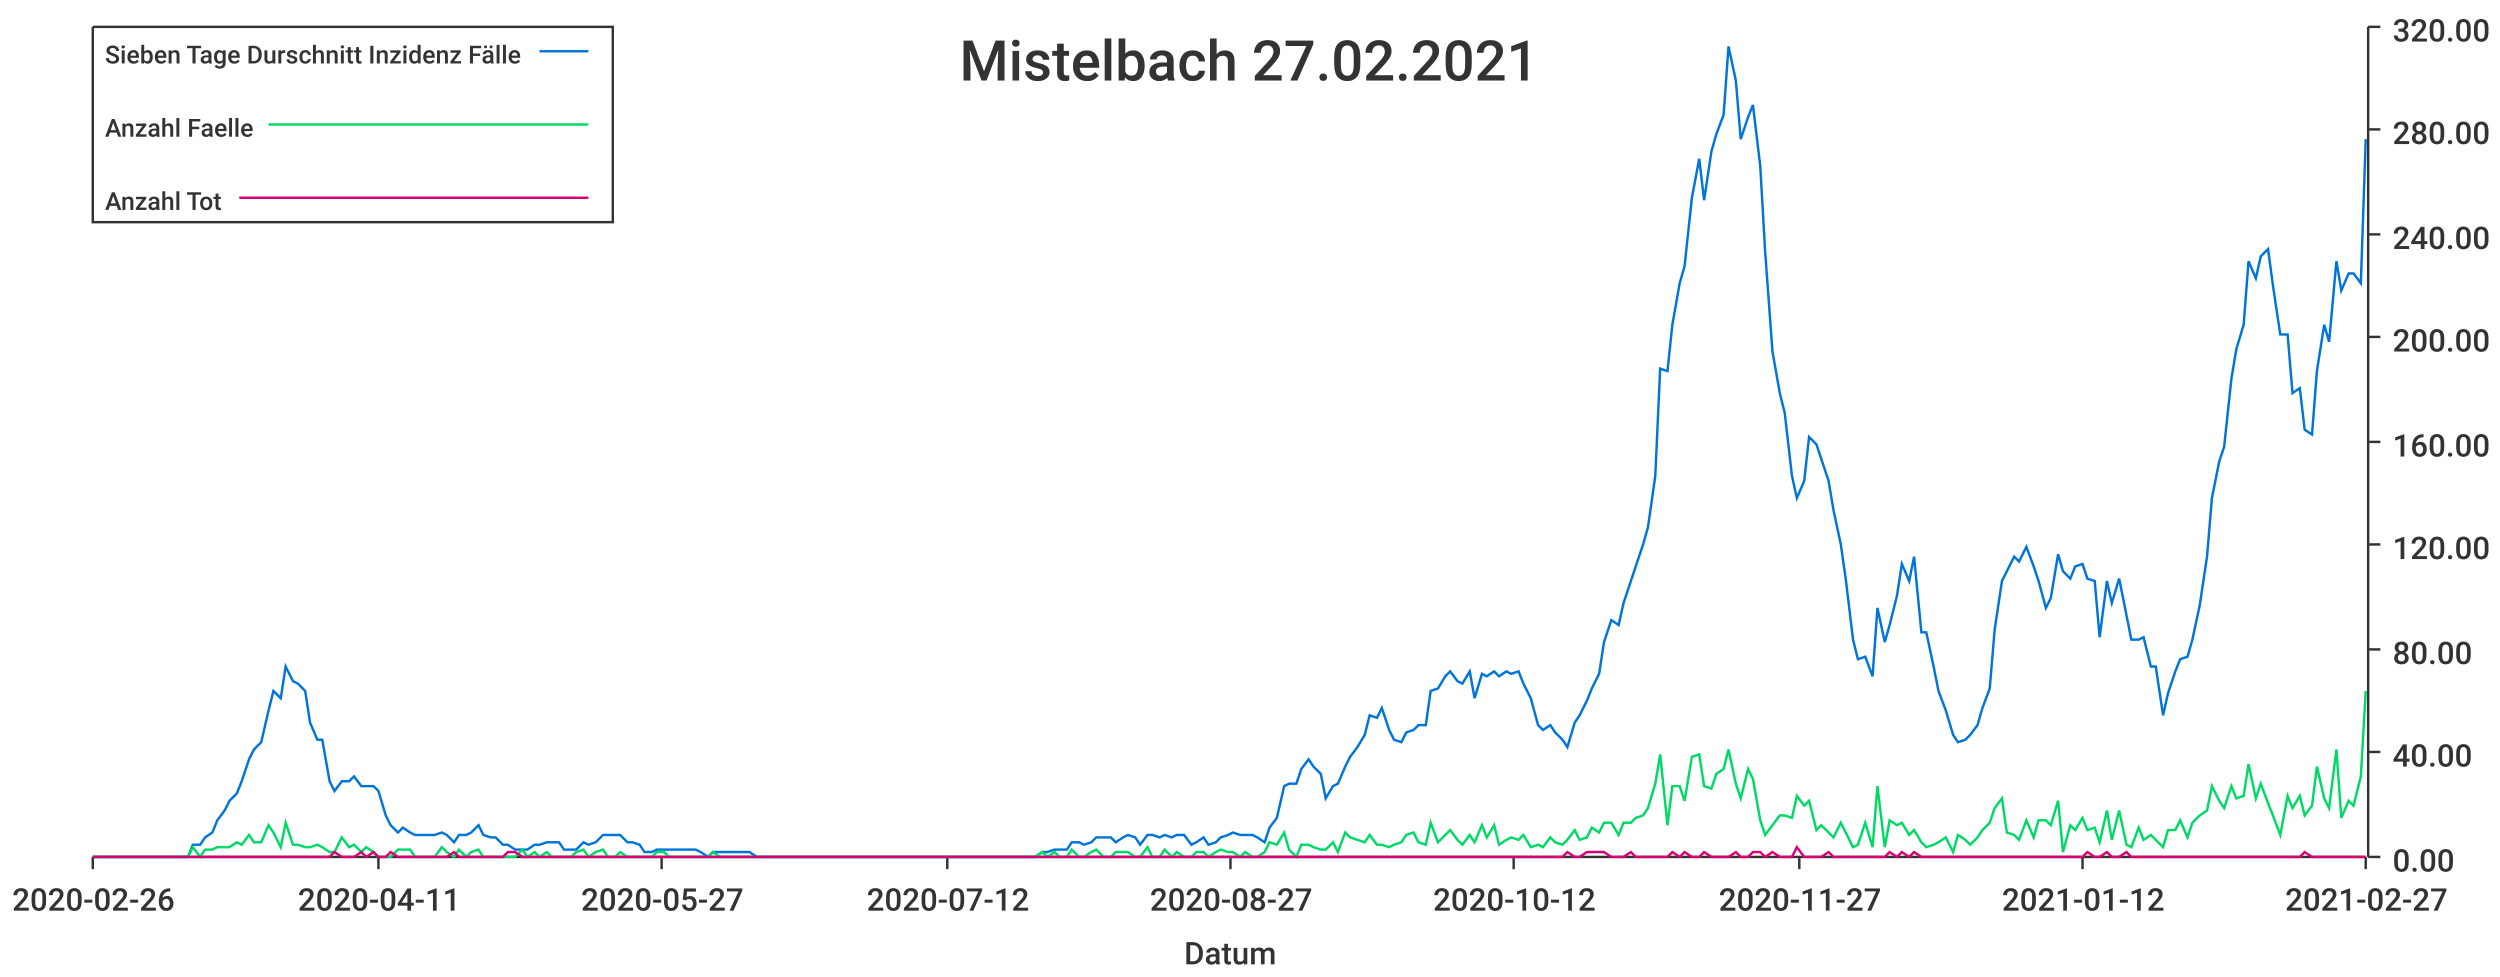
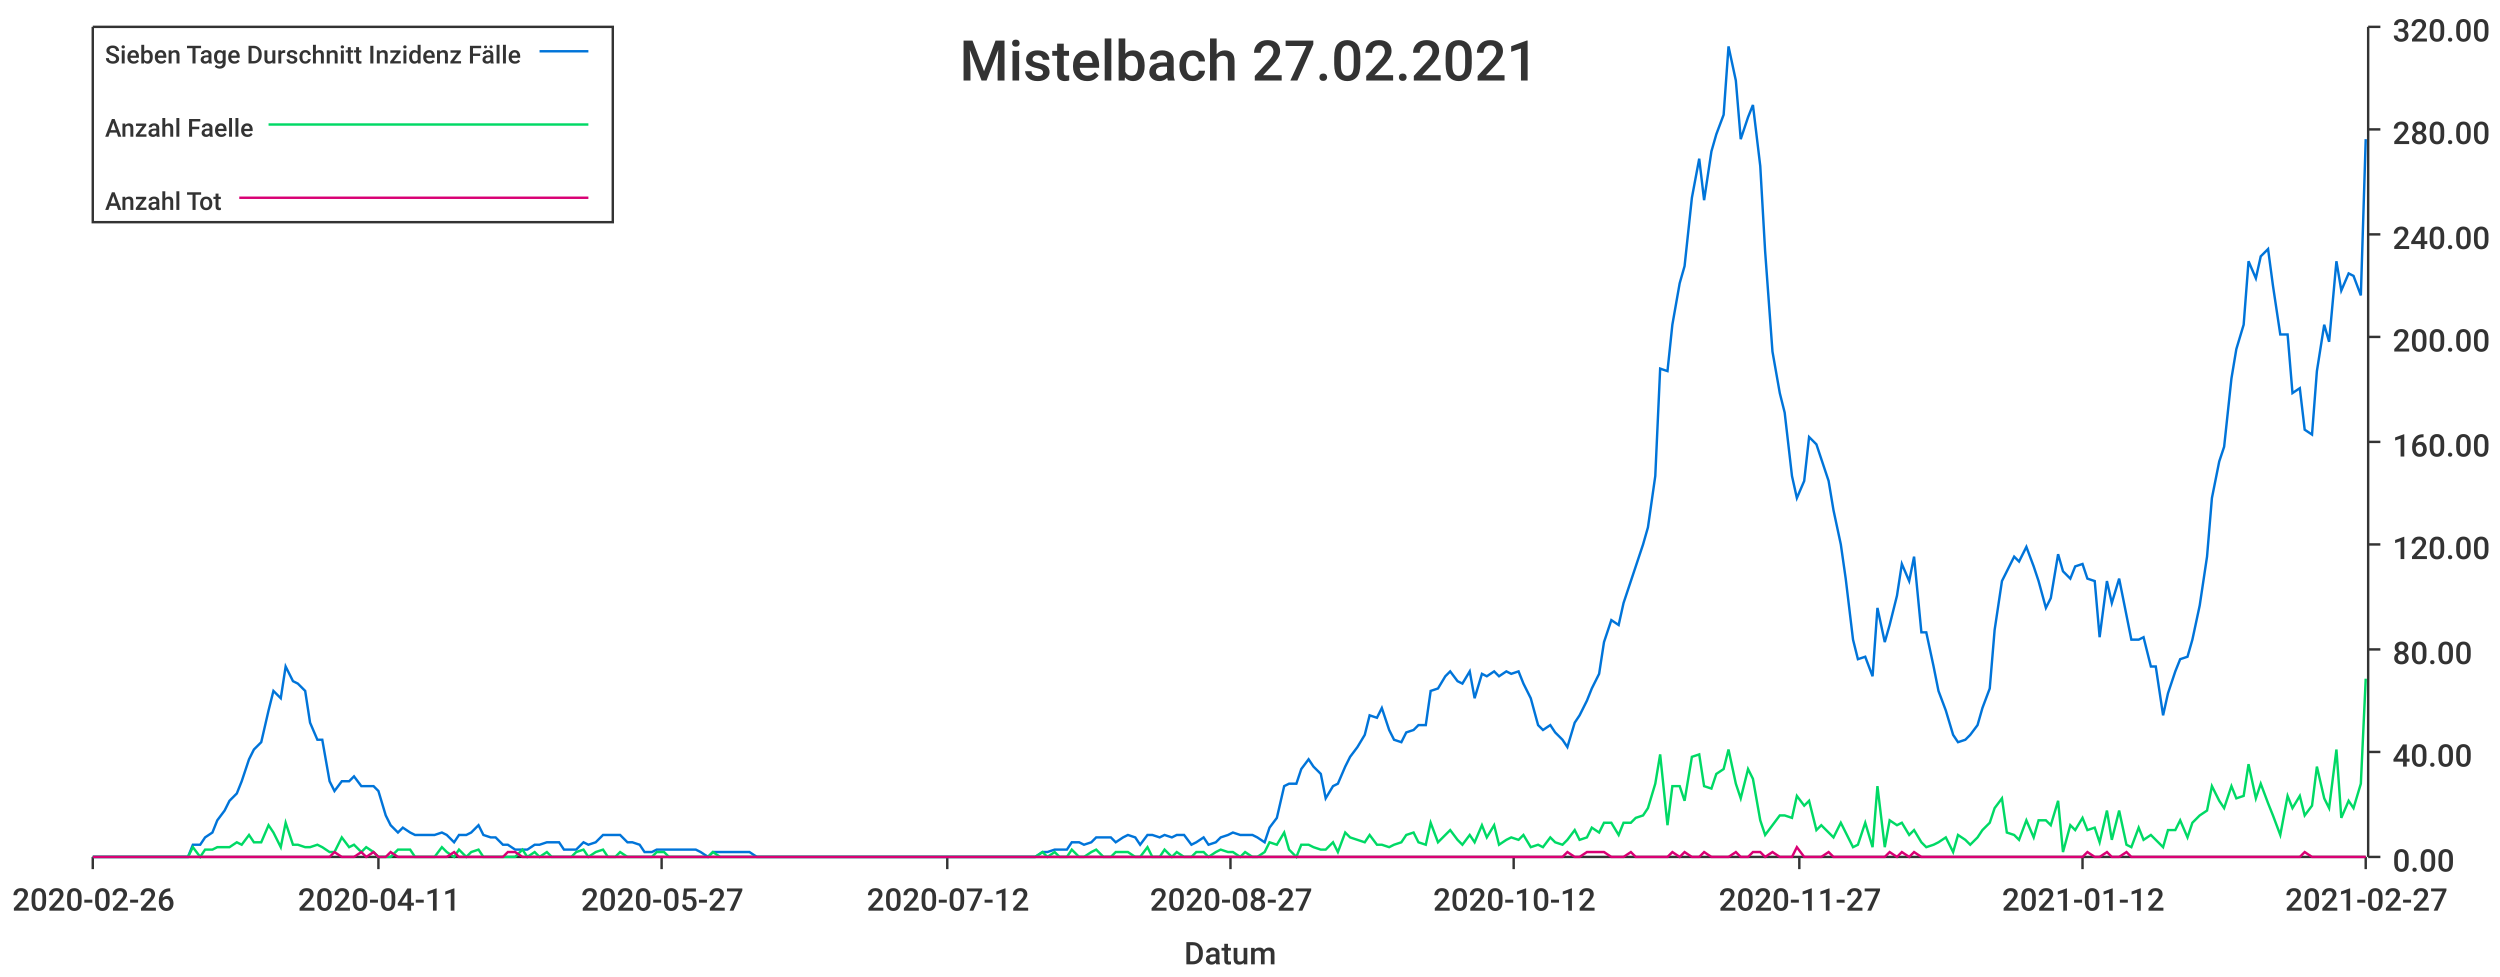
<svg xmlns="http://www.w3.org/2000/svg" width="1024" height="400">\n<path d="M 0 0 L 1024 0 L 1024 400 L 0 400 L 0 0" style="stroke-width:0;stroke:rgba(255,255,255,1.0);fill:rgba(255,255,255,1.0)" />
  <path d="M 38 11 L 969 11 L 969 351 L 38 351 L 38 11" style="stroke-width:0;stroke:rgba(255,255,255,1.0);fill:rgba(255,255,255,1.0)" />
  <path d="M 38 351 L 969 351" style="stroke-width:1;stroke:rgba(51,51,51,1.0);fill:none" />
  <path d="M 38 351 L 38 356" style="stroke-width:1;stroke:rgba(51,51,51,1.0);fill:none" />
  <text x="5" y="373" style="stroke-width:0;stroke:none;fill:rgba(51,51,51,1.0);font-size:12.8px;font-family:'Roboto Medium',sans-serif">2020-02-26</text>
  <path d="M 155 351 L 155 356" style="stroke-width:1;stroke:rgba(51,51,51,1.0);fill:none" />
  <text x="122" y="373" style="stroke-width:0;stroke:none;fill:rgba(51,51,51,1.0);font-size:12.8px;font-family:'Roboto Medium',sans-serif">2020-04-11</text>
  <path d="M 271 351 L 271 356" style="stroke-width:1;stroke:rgba(51,51,51,1.0);fill:none" />
  <text x="238" y="373" style="stroke-width:0;stroke:none;fill:rgba(51,51,51,1.0);font-size:12.8px;font-family:'Roboto Medium',sans-serif">2020-05-27</text>
  <path d="M 388 351 L 388 356" style="stroke-width:1;stroke:rgba(51,51,51,1.0);fill:none" />
  <text x="355" y="373" style="stroke-width:0;stroke:none;fill:rgba(51,51,51,1.0);font-size:12.8px;font-family:'Roboto Medium',sans-serif">2020-07-12</text>
  <path d="M 504 351 L 504 356" style="stroke-width:1;stroke:rgba(51,51,51,1.0);fill:none" />
  <text x="471" y="373" style="stroke-width:0;stroke:none;fill:rgba(51,51,51,1.0);font-size:12.8px;font-family:'Roboto Medium',sans-serif">2020-08-27</text>
  <path d="M 620 351 L 620 356" style="stroke-width:1;stroke:rgba(51,51,51,1.0);fill:none" />
  <text x="587" y="373" style="stroke-width:0;stroke:none;fill:rgba(51,51,51,1.0);font-size:12.8px;font-family:'Roboto Medium',sans-serif">2020-10-12</text>
  <path d="M 737 351 L 737 356" style="stroke-width:1;stroke:rgba(51,51,51,1.0);fill:none" />
  <text x="704" y="373" style="stroke-width:0;stroke:none;fill:rgba(51,51,51,1.0);font-size:12.8px;font-family:'Roboto Medium',sans-serif">2020-11-27</text>
  <path d="M 853 351 L 853 356" style="stroke-width:1;stroke:rgba(51,51,51,1.0);fill:none" />
  <text x="820" y="373" style="stroke-width:0;stroke:none;fill:rgba(51,51,51,1.0);font-size:12.8px;font-family:'Roboto Medium',sans-serif">2021-01-12</text>
  <path d="M 969 351 L 969 356" style="stroke-width:1;stroke:rgba(51,51,51,1.0);fill:none" />
  <text x="936" y="373" style="stroke-width:0;stroke:none;fill:rgba(51,51,51,1.0);font-size:12.8px;font-family:'Roboto Medium',sans-serif">2021-02-27</text>
  <text x="485" y="395" style="stroke-width:0;stroke:none;fill:rgba(51,51,51,1.0);font-size:12.8px;font-family:'Roboto Medium',sans-serif">Datum</text>
  <path d="M 970 351 L 970 11" style="stroke-width:1;stroke:rgba(51,51,51,1.0);fill:none" />
  <path d="M 970 351 L 975 351" style="stroke-width:1;stroke:rgba(51,51,51,1.0);fill:none" />
  <text x="980" y="357" style="stroke-width:0;stroke:none;fill:rgba(51,51,51,1.0);font-size:12.8px;font-family:'Roboto Medium',sans-serif">0.00</text>
  <path d="M 970 308 L 975 308" style="stroke-width:1;stroke:rgba(51,51,51,1.0);fill:none" />
  <text x="980" y="314" style="stroke-width:0;stroke:none;fill:rgba(51,51,51,1.0);font-size:12.8px;font-family:'Roboto Medium',sans-serif">40.00</text>
  <path d="M 970 266 L 975 266" style="stroke-width:1;stroke:rgba(51,51,51,1.0);fill:none" />
  <text x="980" y="272" style="stroke-width:0;stroke:none;fill:rgba(51,51,51,1.0);font-size:12.8px;font-family:'Roboto Medium',sans-serif">80.00</text>
  <path d="M 970 223 L 975 223" style="stroke-width:1;stroke:rgba(51,51,51,1.0);fill:none" />
  <text x="980" y="229" style="stroke-width:0;stroke:none;fill:rgba(51,51,51,1.0);font-size:12.8px;font-family:'Roboto Medium',sans-serif">120.00</text>
  <path d="M 970 181 L 975 181" style="stroke-width:1;stroke:rgba(51,51,51,1.0);fill:none" />
  <text x="980" y="187" style="stroke-width:0;stroke:none;fill:rgba(51,51,51,1.0);font-size:12.8px;font-family:'Roboto Medium',sans-serif">160.00</text>
  <path d="M 970 138 L 975 138" style="stroke-width:1;stroke:rgba(51,51,51,1.0);fill:none" />
  <text x="980" y="144" style="stroke-width:0;stroke:none;fill:rgba(51,51,51,1.0);font-size:12.8px;font-family:'Roboto Medium',sans-serif">200.00</text>
  <path d="M 970 96 L 975 96" style="stroke-width:1;stroke:rgba(51,51,51,1.0);fill:none" />
  <text x="980" y="102" style="stroke-width:0;stroke:none;fill:rgba(51,51,51,1.0);font-size:12.8px;font-family:'Roboto Medium',sans-serif">240.00</text>
  <path d="M 970 53 L 975 53" style="stroke-width:1;stroke:rgba(51,51,51,1.0);fill:none" />
  <text x="980" y="59" style="stroke-width:0;stroke:none;fill:rgba(51,51,51,1.0);font-size:12.8px;font-family:'Roboto Medium',sans-serif">280.00</text>
  <path d="M 970 11 L 975 11" style="stroke-width:1;stroke:rgba(51,51,51,1.0);fill:none" />
  <text x="980" y="17" style="stroke-width:0;stroke:none;fill:rgba(51,51,51,1.0);font-size:12.8px;font-family:'Roboto Medium',sans-serif">320.00</text>
-   <path d="M 38 351 L 41 351 L 44 351 L 46 351 L 49 351 L 51 351 L 54 351 L 56 351 L 59 351 L 61 351 L 64 351 L 66 351 L 69 351 L 71 351 L 74 351 L 77 351 L 79 346 L 82 346 L 84 343 L 87 341 L 89 336 L 92 332 L 94 328 L 97 325 L 99 320 L 102 311 L 104 307 L 107 304 L 110 291 L 112 283 L 115 286 L 117 273 L 120 279 L 122 280 L 125 283 L 127 296 L 130 303 L 132 303 L 135 320 L 137 324 L 140 320 L 143 320 L 145 318 L 148 322 L 150 322 L 153 322 L 155 324 L 158 334 L 160 338 L 163 341 L 165 339 L 168 341 L 170 342 L 173 342 L 175 342 L 178 342 L 181 341 L 183 342 L 186 345 L 188 342 L 191 342 L 193 341 L 196 338 L 198 342 L 201 343 L 203 343 L 206 346 L 208 346 L 211 348 L 214 348 L 216 348 L 219 346 L 221 346 L 224 345 L 226 345 L 229 345 L 231 348 L 234 348 L 236 348 L 239 345 L 241 346 L 244 345 L 247 342 L 249 342 L 252 342 L 254 342 L 257 345 L 259 345 L 262 346 L 264 349 L 267 349 L 269 348 L 272 348 L 274 348 L 277 348 L 279 348 L 282 348 L 285 348 L 287 349 L 290 351 L 292 349 L 295 349 L 297 349 L 300 349 L 302 349 L 305 349 L 307 349 L 310 351 L 312 351 L 315 351 L 318 351 L 320 351 L 323 351 L 325 351 L 328 351 L 330 351 L 333 351 L 335 351 L 338 351 L 340 351 L 343 351 L 345 351 L 348 351 L 351 351 L 353 351 L 356 351 L 358 351 L 361 351 L 363 351 L 366 351 L 368 351 L 371 351 L 373 351 L 376 351 L 378 351 L 381 351 L 384 351 L 386 351 L 389 351 L 391 351 L 394 351 L 396 351 L 399 351 L 401 351 L 404 351 L 406 351 L 409 351 L 411 351 L 414 351 L 416 351 L 419 351 L 422 351 L 424 351 L 427 349 L 429 349 L 432 348 L 434 348 L 437 348 L 439 345 L 442 345 L 444 346 L 447 345 L 449 343 L 452 343 L 455 343 L 457 345 L 460 343 L 462 342 L 465 343 L 467 346 L 470 342 L 472 342 L 475 343 L 477 342 L 480 343 L 482 342 L 485 342 L 488 346 L 490 345 L 493 343 L 495 346 L 498 345 L 500 343 L 503 342 L 505 341 L 508 342 L 510 342 L 513 342 L 515 343 L 518 345 L 520 339 L 523 335 L 526 322 L 528 321 L 531 321 L 533 315 L 536 311 L 538 314 L 541 317 L 543 327 L 546 322 L 548 321 L 551 314 L 553 310 L 556 306 L 559 301 L 561 293 L 564 294 L 566 290 L 569 299 L 571 303 L 574 304 L 576 300 L 579 299 L 581 297 L 584 297 L 586 283 L 589 282 L 592 277 L 594 275 L 597 279 L 599 280 L 602 275 L 604 286 L 607 276 L 609 277 L 612 275 L 614 277 L 617 275 L 619 276 L 622 275 L 624 280 L 627 286 L 630 297 L 632 299 L 635 297 L 637 300 L 640 303 L 642 306 L 645 296 L 647 293 L 650 287 L 652 282 L 655 276 L 657 263 L 660 254 L 663 256 L 665 247 L 668 238 L 670 232 L 673 223 L 675 216 L 678 195 L 680 151 L 683 152 L 685 133 L 688 116 L 690 109 L 693 81 L 696 65 L 698 82 L 701 62 L 703 55 L 706 47 L 708 19 L 711 33 L 713 57 L 716 48 L 718 43 L 721 68 L 723 103 L 726 144 L 729 161 L 731 169 L 734 195 L 736 204 L 739 197 L 741 179 L 744 182 L 746 188 L 749 197 L 751 209 L 754 223 L 756 237 L 759 262 L 761 270 L 764 269 L 767 277 L 769 249 L 772 263 L 774 256 L 777 244 L 779 231 L 782 238 L 784 228 L 787 259 L 789 259 L 792 273 L 794 283 L 797 291 L 800 301 L 802 304 L 805 303 L 807 301 L 810 297 L 812 290 L 815 282 L 817 258 L 820 238 L 822 234 L 825 228 L 827 230 L 830 224 L 833 232 L 835 238 L 838 249 L 840 245 L 843 227 L 845 234 L 848 237 L 850 232 L 853 231 L 855 237 L 858 238 L 860 261 L 863 238 L 865 247 L 868 237 L 871 252 L 873 262 L 876 262 L 878 261 L 881 273 L 883 273 L 886 293 L 888 284 L 891 275 L 893 270 L 896 269 L 898 262 L 901 248 L 904 228 L 906 204 L 909 189 L 911 183 L 914 155 L 916 143 L 919 133 L 921 107 L 924 114 L 926 105 L 929 102 L 931 117 L 934 137 L 937 137 L 939 161 L 942 159 L 944 176 L 947 178 L 949 152 L 952 133 L 954 140 L 957 107 L 959 119 L 962 112 L 964 112 L 967 116 L 969 57" style="stroke-width:1;stroke:rgba(0,116,217,1.0);fill:none" />
-   <path d="M 38 351 L 41 351 L 44 351 L 46 351 L 49 351 L 51 351 L 54 351 L 56 351 L 59 351 L 61 351 L 64 351 L 66 351 L 69 351 L 71 351 L 74 351 L 77 351 L 79 347 L 82 351 L 84 348 L 87 348 L 89 347 L 92 347 L 94 347 L 97 345 L 99 346 L 102 342 L 104 345 L 107 345 L 110 338 L 112 341 L 115 347 L 117 337 L 120 346 L 122 346 L 125 347 L 127 347 L 130 346 L 132 347 L 135 349 L 137 349 L 140 343 L 143 347 L 145 346 L 148 349 L 150 347 L 153 349 L 155 351 L 158 351 L 160 351 L 163 348 L 165 348 L 168 348 L 170 351 L 173 351 L 175 351 L 178 351 L 181 347 L 183 349 L 186 351 L 188 348 L 191 351 L 193 349 L 196 348 L 198 351 L 201 351 L 203 351 L 206 351 L 208 351 L 211 351 L 214 348 L 216 351 L 219 349 L 221 351 L 224 349 L 226 351 L 229 351 L 231 351 L 234 351 L 236 349 L 239 348 L 241 351 L 244 349 L 247 348 L 249 351 L 252 351 L 254 349 L 257 351 L 259 351 L 262 351 L 264 351 L 267 351 L 269 349 L 272 349 L 274 351 L 277 351 L 279 351 L 282 351 L 285 351 L 287 351 L 290 351 L 292 349 L 295 351 L 297 351 L 300 351 L 302 351 L 305 351 L 307 351 L 310 351 L 312 351 L 315 351 L 318 351 L 320 351 L 323 351 L 325 351 L 328 351 L 330 351 L 333 351 L 335 351 L 338 351 L 340 351 L 343 351 L 345 351 L 348 351 L 351 351 L 353 351 L 356 351 L 358 351 L 361 351 L 363 351 L 366 351 L 368 351 L 371 351 L 373 351 L 376 351 L 378 351 L 381 351 L 384 351 L 386 351 L 389 351 L 391 351 L 394 351 L 396 351 L 399 351 L 401 351 L 404 351 L 406 351 L 409 351 L 411 351 L 414 351 L 416 351 L 419 351 L 422 351 L 424 351 L 427 349 L 429 351 L 432 349 L 434 351 L 437 351 L 439 348 L 442 351 L 444 351 L 447 349 L 449 348 L 452 351 L 455 351 L 457 349 L 460 349 L 462 349 L 465 351 L 467 351 L 470 347 L 472 351 L 475 351 L 477 348 L 480 351 L 482 349 L 485 351 L 488 351 L 490 349 L 493 349 L 495 351 L 498 349 L 500 348 L 503 349 L 505 349 L 508 351 L 510 349 L 513 351 L 515 351 L 518 349 L 520 345 L 523 346 L 526 341 L 528 348 L 531 351 L 533 346 L 536 346 L 538 347 L 541 348 L 543 348 L 546 345 L 548 349 L 551 341 L 553 343 L 556 344 L 559 345 L 561 342 L 564 346 L 566 346 L 569 347 L 571 346 L 574 345 L 576 342 L 579 341 L 581 345 L 584 346 L 586 337 L 589 345 L 592 342 L 594 340 L 597 344 L 599 346 L 602 342 L 604 345 L 607 338 L 609 343 L 612 338 L 614 346 L 617 344 L 619 343 L 622 344 L 624 342 L 627 347 L 630 346 L 632 347 L 635 343 L 637 345 L 640 346 L 642 344 L 645 340 L 647 344 L 650 343 L 652 339 L 655 341 L 657 337 L 660 337 L 663 342 L 665 337 L 668 337 L 670 335 L 673 334 L 675 331 L 678 321 L 680 309 L 683 338 L 685 322 L 688 322 L 690 328 L 693 310 L 696 309 L 698 322 L 701 323 L 703 317 L 706 315 L 708 307 L 711 321 L 713 327 L 716 315 L 718 319 L 721 336 L 723 342 L 726 338 L 729 334 L 731 334 L 734 335 L 736 326 L 739 330 L 741 328 L 744 340 L 746 338 L 749 341 L 751 343 L 754 337 L 756 341 L 759 347 L 761 346 L 764 337 L 767 347 L 769 322 L 772 347 L 774 336 L 777 338 L 779 337 L 782 342 L 784 340 L 787 345 L 789 347 L 792 346 L 794 345 L 797 343 L 800 349 L 802 342 L 805 344 L 807 346 L 810 343 L 812 340 L 815 337 L 817 331 L 820 327 L 822 341 L 825 342 L 827 344 L 830 336 L 833 343 L 835 336 L 838 336 L 840 338 L 843 328 L 845 349 L 848 338 L 850 340 L 853 335 L 855 340 L 858 339 L 860 345 L 863 332 L 865 344 L 868 332 L 871 346 L 873 347 L 876 339 L 878 344 L 881 342 L 883 344 L 886 347 L 888 340 L 891 340 L 893 336 L 896 343 L 898 337 L 901 334 L 904 332 L 906 322 L 909 328 L 911 331 L 914 322 L 916 327 L 919 326 L 921 313 L 924 327 L 926 321 L 929 329 L 931 334 L 934 342 L 937 326 L 939 331 L 942 326 L 944 334 L 947 330 L 949 314 L 952 327 L 954 331 L 957 307 L 959 335 L 962 328 L 964 330 L 967 318 L 969 283" style="stroke-width:1;stroke:rgba(0,217,101,1.0);fill:none" />
+   <path d="M 38 351 L 41 351 L 44 351 L 46 351 L 49 351 L 51 351 L 54 351 L 56 351 L 59 351 L 61 351 L 64 351 L 66 351 L 69 351 L 71 351 L 74 351 L 77 351 L 79 346 L 82 346 L 84 343 L 87 341 L 89 336 L 92 332 L 94 328 L 97 325 L 99 320 L 102 311 L 104 307 L 107 304 L 110 291 L 112 283 L 115 286 L 117 273 L 120 279 L 122 280 L 125 283 L 127 296 L 130 303 L 132 303 L 135 320 L 137 324 L 140 320 L 143 320 L 145 318 L 148 322 L 150 322 L 153 322 L 155 324 L 158 334 L 160 338 L 163 341 L 165 339 L 168 341 L 170 342 L 173 342 L 175 342 L 178 342 L 181 341 L 183 342 L 186 345 L 188 342 L 191 342 L 193 341 L 196 338 L 198 342 L 201 343 L 203 343 L 206 346 L 208 346 L 211 348 L 214 348 L 216 348 L 219 346 L 221 346 L 224 345 L 226 345 L 229 345 L 231 348 L 234 348 L 236 348 L 239 345 L 241 346 L 244 345 L 247 342 L 249 342 L 252 342 L 254 342 L 257 345 L 259 345 L 262 346 L 264 349 L 267 349 L 269 348 L 272 348 L 274 348 L 277 348 L 279 348 L 282 348 L 285 348 L 287 349 L 290 351 L 292 349 L 295 349 L 297 349 L 300 349 L 302 349 L 305 349 L 307 349 L 310 351 L 312 351 L 315 351 L 318 351 L 320 351 L 323 351 L 325 351 L 328 351 L 330 351 L 333 351 L 335 351 L 338 351 L 340 351 L 343 351 L 345 351 L 348 351 L 351 351 L 353 351 L 356 351 L 358 351 L 361 351 L 363 351 L 366 351 L 368 351 L 371 351 L 373 351 L 376 351 L 378 351 L 381 351 L 384 351 L 386 351 L 389 351 L 391 351 L 394 351 L 396 351 L 399 351 L 401 351 L 404 351 L 406 351 L 409 351 L 411 351 L 414 351 L 416 351 L 419 351 L 422 351 L 424 351 L 427 349 L 429 349 L 432 348 L 434 348 L 437 348 L 439 345 L 442 345 L 444 346 L 447 345 L 449 343 L 452 343 L 455 343 L 457 345 L 460 343 L 462 342 L 465 343 L 467 346 L 470 342 L 472 342 L 475 343 L 477 342 L 480 343 L 482 342 L 485 342 L 488 346 L 490 345 L 493 343 L 495 346 L 498 345 L 500 343 L 503 342 L 505 341 L 508 342 L 510 342 L 513 342 L 515 343 L 518 345 L 520 339 L 523 335 L 526 322 L 528 321 L 531 321 L 533 315 L 536 311 L 538 314 L 541 317 L 543 327 L 546 322 L 548 321 L 551 314 L 553 310 L 556 306 L 559 301 L 561 293 L 564 294 L 566 290 L 569 299 L 571 303 L 574 304 L 576 300 L 579 299 L 581 297 L 584 297 L 586 283 L 589 282 L 592 277 L 594 275 L 597 279 L 599 280 L 602 275 L 604 286 L 607 276 L 609 277 L 612 275 L 614 277 L 617 275 L 619 276 L 622 275 L 624 280 L 627 286 L 630 297 L 632 299 L 635 297 L 637 300 L 640 303 L 642 306 L 645 296 L 647 293 L 650 287 L 652 282 L 655 276 L 657 263 L 660 254 L 663 256 L 665 247 L 668 238 L 670 232 L 673 223 L 675 216 L 678 195 L 680 151 L 683 152 L 685 133 L 688 116 L 690 109 L 693 81 L 696 65 L 698 82 L 701 62 L 703 55 L 706 47 L 708 19 L 711 33 L 713 57 L 716 48 L 718 43 L 721 68 L 723 103 L 726 144 L 729 161 L 731 169 L 734 195 L 736 204 L 739 197 L 741 179 L 744 182 L 746 188 L 749 197 L 751 209 L 754 223 L 756 237 L 759 262 L 761 270 L 764 269 L 767 277 L 769 249 L 772 263 L 774 256 L 777 244 L 779 231 L 782 238 L 784 228 L 787 259 L 789 259 L 792 273 L 794 283 L 797 291 L 800 301 L 802 304 L 805 303 L 807 301 L 810 297 L 812 290 L 815 282 L 817 258 L 820 238 L 822 234 L 825 228 L 827 230 L 830 224 L 833 232 L 835 238 L 838 249 L 840 245 L 843 227 L 845 234 L 848 237 L 850 232 L 853 231 L 855 237 L 858 238 L 860 261 L 863 238 L 865 247 L 868 237 L 871 252 L 873 262 L 876 262 L 878 261 L 881 273 L 883 273 L 886 293 L 888 284 L 891 275 L 893 270 L 896 269 L 898 262 L 901 248 L 904 228 L 906 204 L 909 189 L 911 183 L 914 155 L 916 143 L 919 133 L 921 107 L 924 114 L 926 105 L 929 102 L 931 117 L 934 137 L 937 137 L 939 161 L 942 159 L 944 176 L 947 178 L 949 152 L 952 133 L 954 140 L 957 107 L 959 119 L 962 112 L 964 113 L 967 121 L 969 57" style="stroke-width:1;stroke:rgba(0,116,217,1.0);fill:none" />
+   <path d="M 38 351 L 41 351 L 44 351 L 46 351 L 49 351 L 51 351 L 54 351 L 56 351 L 59 351 L 61 351 L 64 351 L 66 351 L 69 351 L 71 351 L 74 351 L 77 351 L 79 347 L 82 351 L 84 348 L 87 348 L 89 347 L 92 347 L 94 347 L 97 345 L 99 346 L 102 342 L 104 345 L 107 345 L 110 338 L 112 341 L 115 347 L 117 337 L 120 346 L 122 346 L 125 347 L 127 347 L 130 346 L 132 347 L 135 349 L 137 349 L 140 343 L 143 347 L 145 346 L 148 349 L 150 347 L 153 349 L 155 351 L 158 351 L 160 351 L 163 348 L 165 348 L 168 348 L 170 351 L 173 351 L 175 351 L 178 351 L 181 347 L 183 349 L 186 351 L 188 348 L 191 351 L 193 349 L 196 348 L 198 351 L 201 351 L 203 351 L 206 351 L 208 351 L 211 351 L 214 348 L 216 351 L 219 349 L 221 351 L 224 349 L 226 351 L 229 351 L 231 351 L 234 351 L 236 349 L 239 348 L 241 351 L 244 349 L 247 348 L 249 351 L 252 351 L 254 349 L 257 351 L 259 351 L 262 351 L 264 351 L 267 351 L 269 349 L 272 349 L 274 351 L 277 351 L 279 351 L 282 351 L 285 351 L 287 351 L 290 351 L 292 349 L 295 351 L 297 351 L 300 351 L 302 351 L 305 351 L 307 351 L 310 351 L 312 351 L 315 351 L 318 351 L 320 351 L 323 351 L 325 351 L 328 351 L 330 351 L 333 351 L 335 351 L 338 351 L 340 351 L 343 351 L 345 351 L 348 351 L 351 351 L 353 351 L 356 351 L 358 351 L 361 351 L 363 351 L 366 351 L 368 351 L 371 351 L 373 351 L 376 351 L 378 351 L 381 351 L 384 351 L 386 351 L 389 351 L 391 351 L 394 351 L 396 351 L 399 351 L 401 351 L 404 351 L 406 351 L 409 351 L 411 351 L 414 351 L 416 351 L 419 351 L 422 351 L 424 351 L 427 349 L 429 351 L 432 349 L 434 351 L 437 351 L 439 348 L 442 351 L 444 351 L 447 349 L 449 348 L 452 351 L 455 351 L 457 349 L 460 349 L 462 349 L 465 351 L 467 351 L 470 347 L 472 351 L 475 351 L 477 348 L 480 351 L 482 349 L 485 351 L 488 351 L 490 349 L 493 349 L 495 351 L 498 349 L 500 348 L 503 349 L 505 349 L 508 351 L 510 349 L 513 351 L 515 351 L 518 349 L 520 345 L 523 346 L 526 341 L 528 348 L 531 351 L 533 346 L 536 346 L 538 347 L 541 348 L 543 348 L 546 345 L 548 349 L 551 341 L 553 343 L 556 344 L 559 345 L 561 342 L 564 346 L 566 346 L 569 347 L 571 346 L 574 345 L 576 342 L 579 341 L 581 345 L 584 346 L 586 337 L 589 345 L 592 342 L 594 340 L 597 344 L 599 346 L 602 342 L 604 345 L 607 338 L 609 343 L 612 338 L 614 346 L 617 344 L 619 343 L 622 344 L 624 342 L 627 347 L 630 346 L 632 347 L 635 343 L 637 345 L 640 346 L 642 344 L 645 340 L 647 344 L 650 343 L 652 339 L 655 341 L 657 337 L 660 337 L 663 342 L 665 337 L 668 337 L 670 335 L 673 334 L 675 331 L 678 321 L 680 309 L 683 338 L 685 322 L 688 322 L 690 328 L 693 310 L 696 309 L 698 322 L 701 323 L 703 317 L 706 315 L 708 307 L 711 321 L 713 327 L 716 315 L 718 319 L 721 336 L 723 342 L 726 338 L 729 334 L 731 334 L 734 335 L 736 326 L 739 330 L 741 328 L 744 340 L 746 338 L 749 341 L 751 343 L 754 337 L 756 341 L 759 347 L 761 346 L 764 337 L 767 347 L 769 322 L 772 347 L 774 336 L 777 338 L 779 337 L 782 342 L 784 340 L 787 345 L 789 347 L 792 346 L 794 345 L 797 343 L 800 349 L 802 342 L 805 344 L 807 346 L 810 343 L 812 340 L 815 337 L 817 331 L 820 327 L 822 341 L 825 342 L 827 344 L 830 336 L 833 343 L 835 336 L 838 336 L 840 338 L 843 328 L 845 349 L 848 338 L 850 340 L 853 335 L 855 340 L 858 339 L 860 345 L 863 332 L 865 344 L 868 332 L 871 346 L 873 347 L 876 339 L 878 344 L 881 342 L 883 344 L 886 347 L 888 340 L 891 340 L 893 336 L 896 343 L 898 337 L 901 334 L 904 332 L 906 322 L 909 328 L 911 331 L 914 322 L 916 327 L 919 326 L 921 313 L 924 327 L 926 321 L 929 329 L 931 334 L 934 342 L 937 326 L 939 331 L 942 326 L 944 334 L 947 330 L 949 314 L 952 327 L 954 331 L 957 307 L 959 335 L 962 328 L 964 331 L 967 321 L 969 278" style="stroke-width:1;stroke:rgba(0,217,101,1.0);fill:none" />
  <path d="M 38 351 L 41 351 L 44 351 L 46 351 L 49 351 L 51 351 L 54 351 L 56 351 L 59 351 L 61 351 L 64 351 L 66 351 L 69 351 L 71 351 L 74 351 L 77 351 L 79 351 L 82 351 L 84 351 L 87 351 L 89 351 L 92 351 L 94 351 L 97 351 L 99 351 L 102 351 L 104 351 L 107 351 L 110 351 L 112 351 L 115 351 L 117 351 L 120 351 L 122 351 L 125 351 L 127 351 L 130 351 L 132 351 L 135 351 L 137 349 L 140 351 L 143 351 L 145 351 L 148 349 L 150 351 L 153 349 L 155 351 L 158 351 L 160 349 L 163 351 L 165 351 L 168 351 L 170 351 L 173 351 L 175 351 L 178 351 L 181 351 L 183 351 L 186 349 L 188 351 L 191 351 L 193 351 L 196 351 L 198 351 L 201 351 L 203 351 L 206 351 L 208 349 L 211 349 L 214 351 L 216 351 L 219 351 L 221 351 L 224 351 L 226 351 L 229 351 L 231 351 L 234 351 L 236 351 L 239 351 L 241 351 L 244 351 L 247 351 L 249 351 L 252 351 L 254 351 L 257 351 L 259 351 L 262 351 L 264 351 L 267 351 L 269 351 L 272 351 L 274 351 L 277 351 L 279 351 L 282 351 L 285 351 L 287 351 L 290 351 L 292 351 L 295 351 L 297 351 L 300 351 L 302 351 L 305 351 L 307 351 L 310 351 L 312 351 L 315 351 L 318 351 L 320 351 L 323 351 L 325 351 L 328 351 L 330 351 L 333 351 L 335 351 L 338 351 L 340 351 L 343 351 L 345 351 L 348 351 L 351 351 L 353 351 L 356 351 L 358 351 L 361 351 L 363 351 L 366 351 L 368 351 L 371 351 L 373 351 L 376 351 L 378 351 L 381 351 L 384 351 L 386 351 L 389 351 L 391 351 L 394 351 L 396 351 L 399 351 L 401 351 L 404 351 L 406 351 L 409 351 L 411 351 L 414 351 L 416 351 L 419 351 L 422 351 L 424 351 L 427 351 L 429 351 L 432 351 L 434 351 L 437 351 L 439 351 L 442 351 L 444 351 L 447 351 L 449 351 L 452 351 L 455 351 L 457 351 L 460 351 L 462 351 L 465 351 L 467 351 L 470 351 L 472 351 L 475 351 L 477 351 L 480 351 L 482 351 L 485 351 L 488 351 L 490 351 L 493 351 L 495 351 L 498 351 L 500 351 L 503 351 L 505 351 L 508 351 L 510 351 L 513 351 L 515 351 L 518 351 L 520 351 L 523 351 L 526 351 L 528 351 L 531 351 L 533 351 L 536 351 L 538 351 L 541 351 L 543 351 L 546 351 L 548 351 L 551 351 L 553 351 L 556 351 L 559 351 L 561 351 L 564 351 L 566 351 L 569 351 L 571 351 L 574 351 L 576 351 L 579 351 L 581 351 L 584 351 L 586 351 L 589 351 L 592 351 L 594 351 L 597 351 L 599 351 L 602 351 L 604 351 L 607 351 L 609 351 L 612 351 L 614 351 L 617 351 L 619 351 L 622 351 L 624 351 L 627 351 L 630 351 L 632 351 L 635 351 L 637 351 L 640 351 L 642 349 L 645 351 L 647 351 L 650 349 L 652 349 L 655 349 L 657 349 L 660 351 L 663 351 L 665 351 L 668 349 L 670 351 L 673 351 L 675 351 L 678 351 L 680 351 L 683 351 L 685 349 L 688 351 L 690 349 L 693 351 L 696 351 L 698 349 L 701 351 L 703 351 L 706 351 L 708 351 L 711 349 L 713 351 L 716 351 L 718 349 L 721 349 L 723 351 L 726 349 L 729 351 L 731 351 L 734 351 L 736 347 L 739 351 L 741 351 L 744 351 L 746 351 L 749 349 L 751 351 L 754 351 L 756 351 L 759 351 L 761 351 L 764 351 L 767 351 L 769 351 L 772 351 L 774 349 L 777 351 L 779 349 L 782 351 L 784 349 L 787 351 L 789 351 L 792 351 L 794 351 L 797 351 L 800 351 L 802 351 L 805 351 L 807 351 L 810 351 L 812 351 L 815 351 L 817 351 L 820 351 L 822 351 L 825 351 L 827 351 L 830 351 L 833 351 L 835 351 L 838 351 L 840 351 L 843 351 L 845 351 L 848 351 L 850 351 L 853 351 L 855 349 L 858 351 L 860 351 L 863 349 L 865 351 L 868 351 L 871 349 L 873 351 L 876 351 L 878 351 L 881 351 L 883 351 L 886 351 L 888 351 L 891 351 L 893 351 L 896 351 L 898 351 L 901 351 L 904 351 L 906 351 L 909 351 L 911 351 L 914 351 L 916 351 L 919 351 L 921 351 L 924 351 L 926 351 L 929 351 L 931 351 L 934 351 L 937 351 L 939 351 L 942 351 L 944 349 L 947 351 L 949 351 L 952 351 L 954 351 L 957 351 L 959 351 L 962 351 L 964 351 L 967 351 L 969 351" style="stroke-width:1;stroke:rgba(217,0,116,1.0);fill:none" />
  <text x="393" y="33" style="stroke-width:0;stroke:none;fill:rgba(51,51,51,1.0);font-size:23.0px;font-family:'Roboto Medium',sans-serif">Mistelbach 27.02.2021</text>
  <path d="M 38 11 L 251 11 L 251 91 L 38 91 L 38 11" style="stroke-width:1;stroke:rgba(51,51,51,1.0);fill:rgba(255,255,255,1.0)" />
  <text x="43" y="26" style="stroke-width:0;stroke:none;fill:rgba(51,51,51,1.0);font-size:10.2px;font-family:'Roboto Medium',sans-serif">Sieben Tage Durschnitt Inzidenz Fälle</text>
  <path d="M 221 21 L 241 21" style="stroke-width:1;stroke:rgba(0,116,217,1.0);fill:none" />
  <text x="43" y="56" style="stroke-width:0;stroke:none;fill:rgba(51,51,51,1.0);font-size:10.2px;font-family:'Roboto Medium',sans-serif">Anzahl Faelle</text>
  <path d="M 110 51 L 241 51" style="stroke-width:1;stroke:rgba(0,217,101,1.0);fill:none" />
  <text x="43" y="86" style="stroke-width:0;stroke:none;fill:rgba(51,51,51,1.0);font-size:10.2px;font-family:'Roboto Medium',sans-serif">Anzahl Tot</text>
  <path d="M 98 81 L 241 81" style="stroke-width:1;stroke:rgba(217,0,116,1.0);fill:none" />
</svg>
